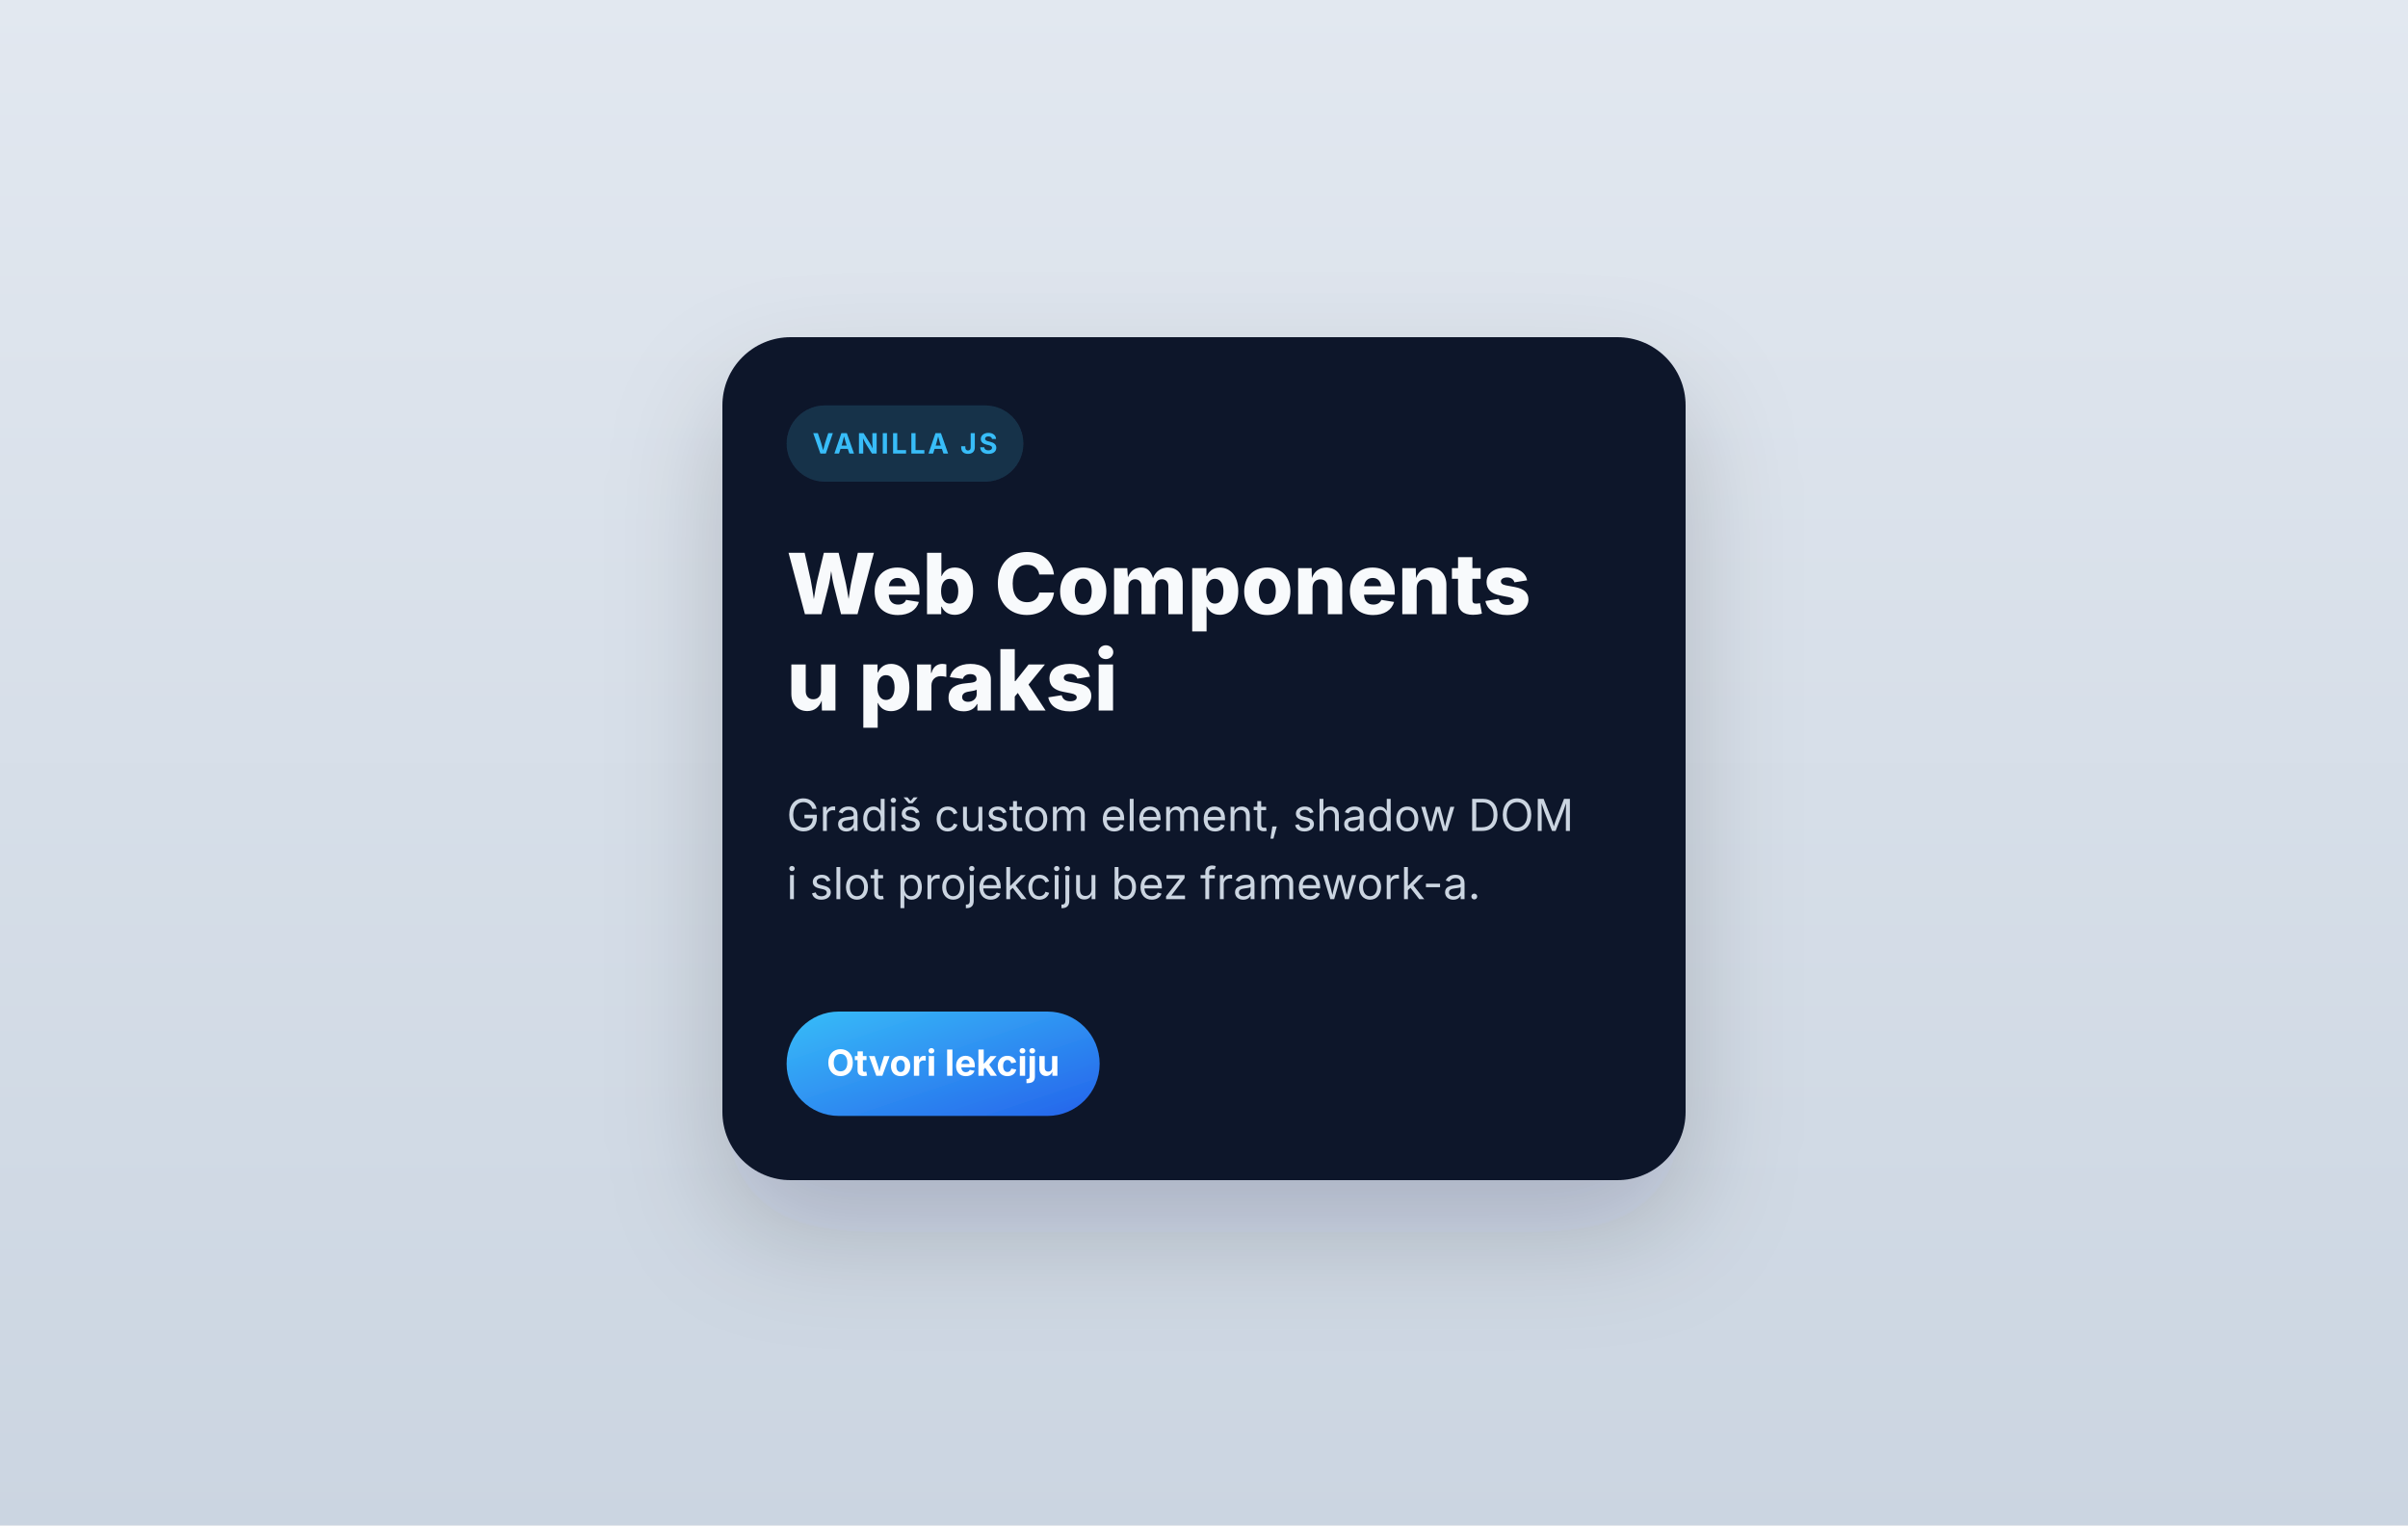
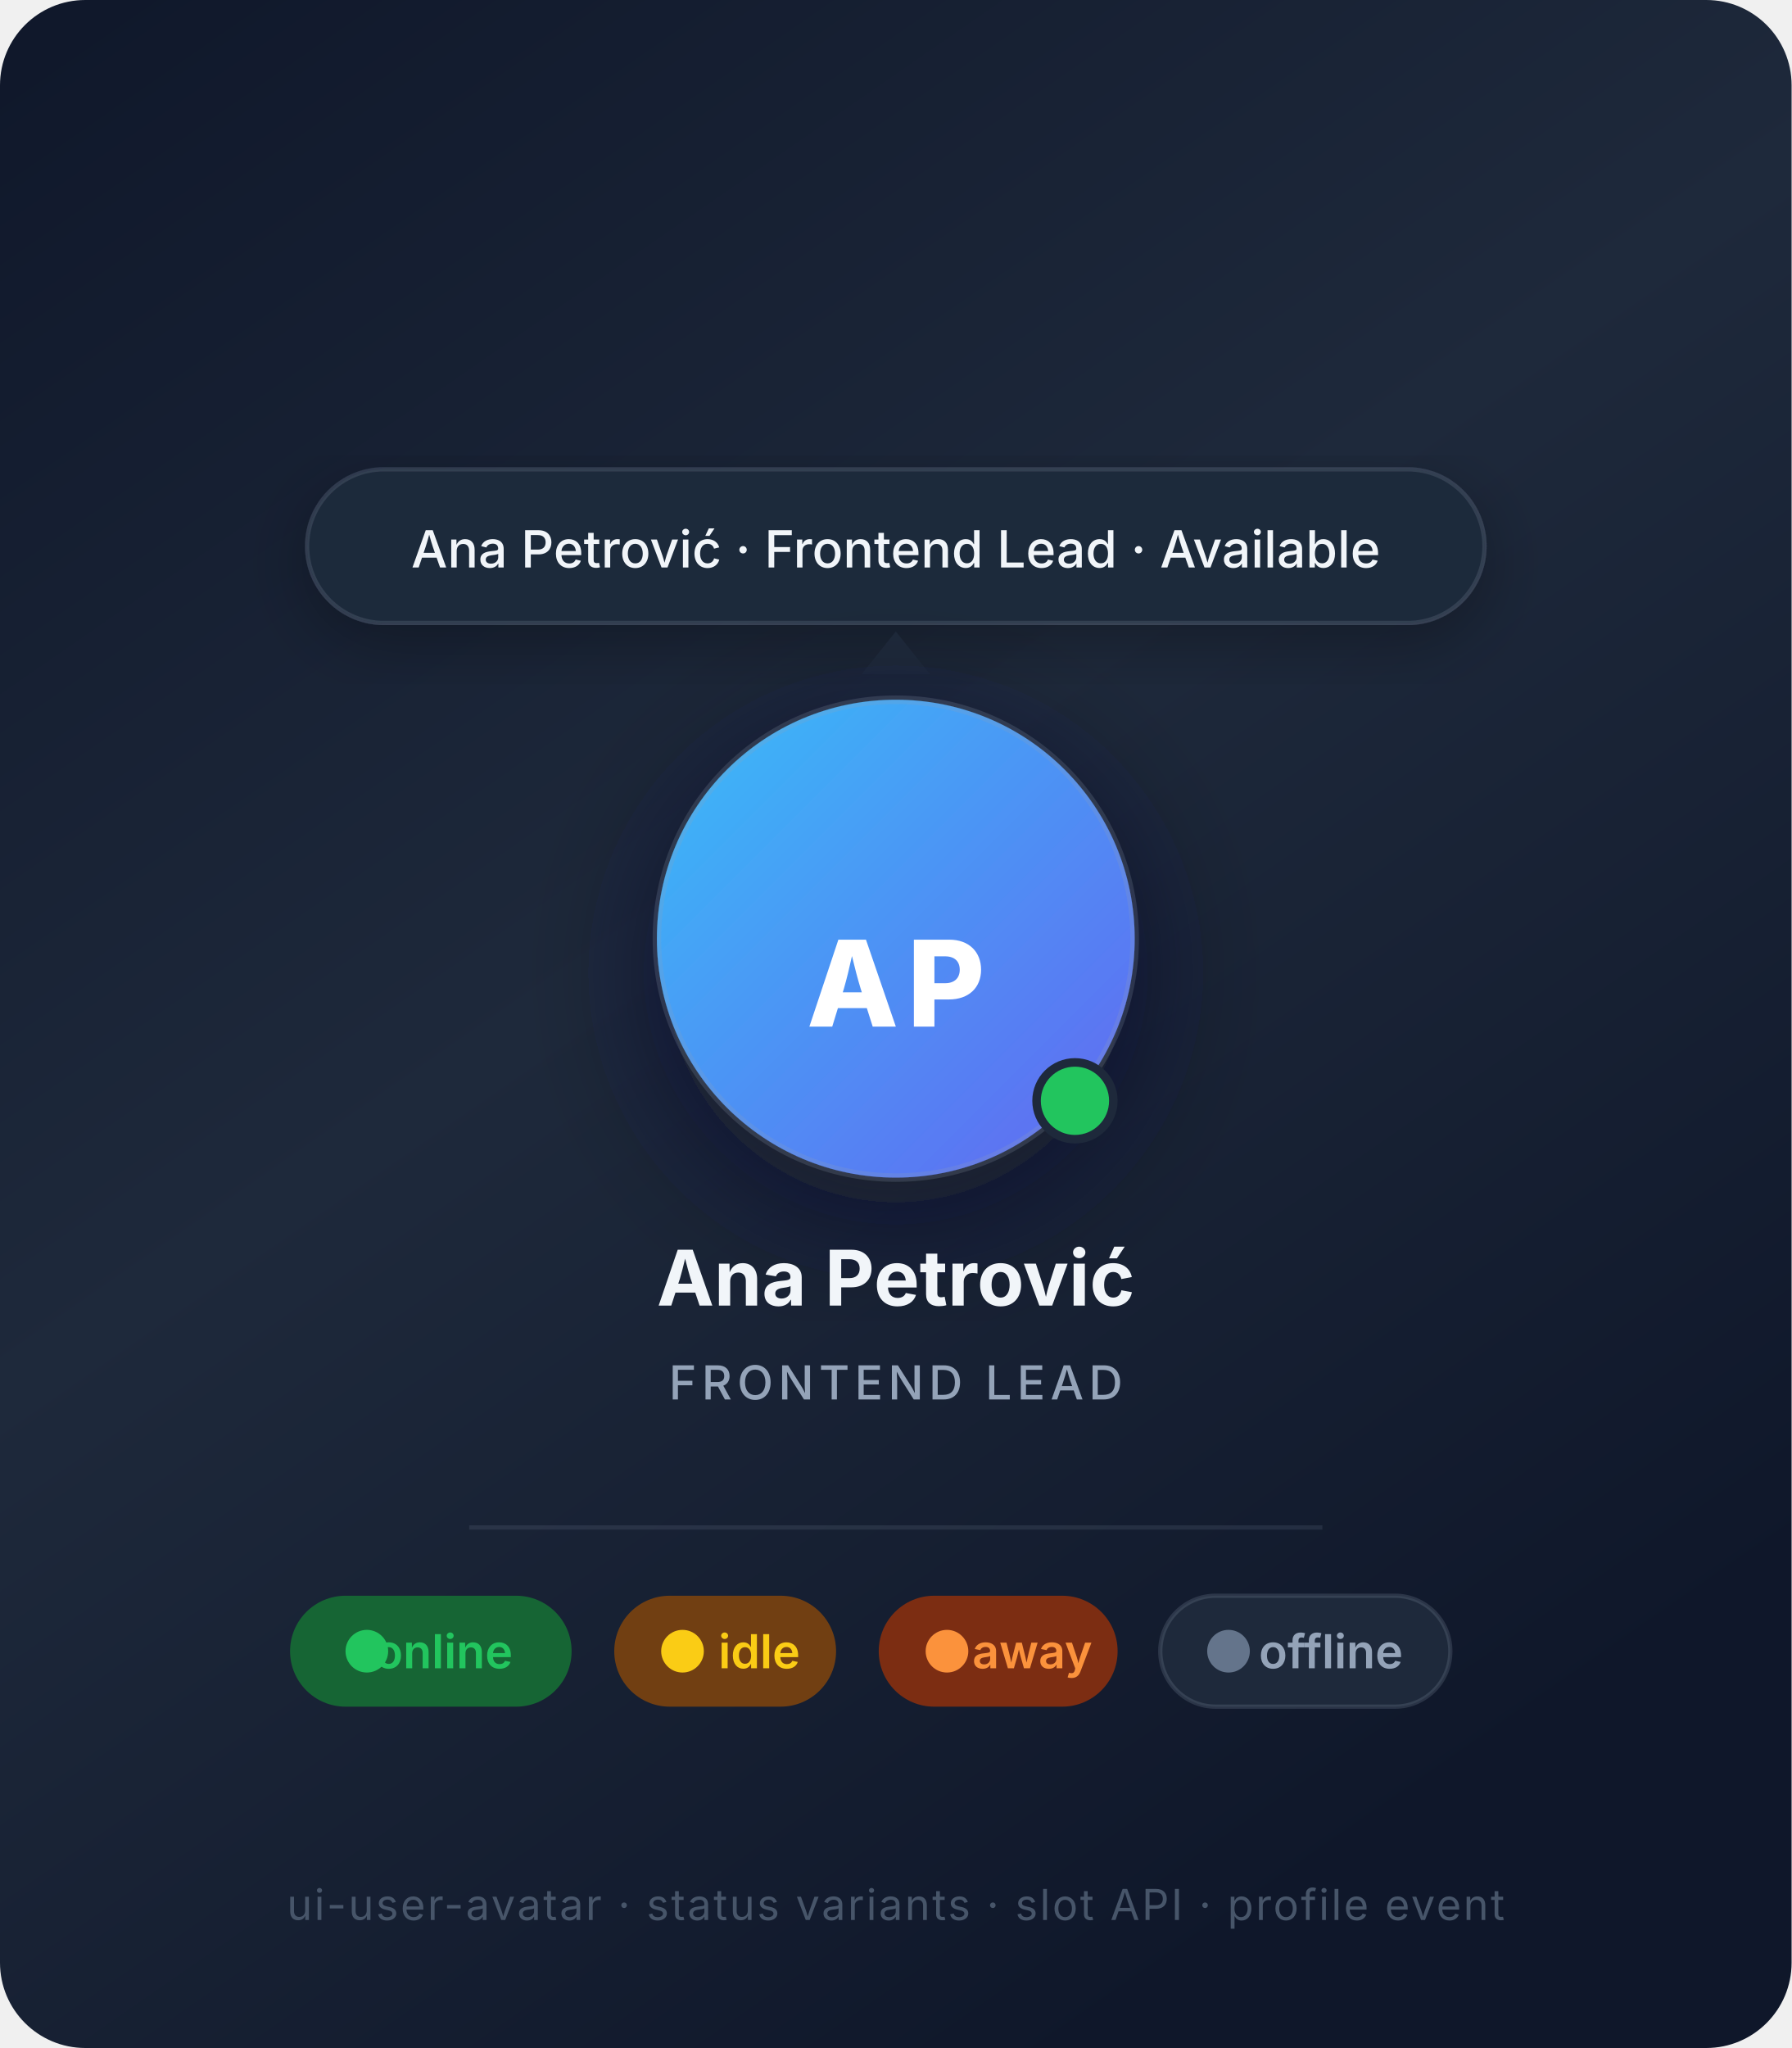
- <svg xmlns="http://www.w3.org/2000/svg" viewBox="0 0 1200 760" role="img" aria-labelledby="title desc">
+ <svg xmlns="http://www.w3.org/2000/svg" viewBox="0 0 420 480" width="420" height="480">
  <defs>
-     <linearGradient id="bg" x1="0" x2="0" y1="0" y2="1">
-       <stop offset="0%" stop-color="#e2e8f0" />
-       <stop offset="100%" stop-color="#cbd5e1" />
+     <linearGradient id="avatar-grad" x1="0%" y1="0%" x2="100%" y2="100%">
+       <stop offset="0%" stop-color="#38bdf8" />
+       <stop offset="100%" stop-color="#6366f1" />
    </linearGradient>
-     <linearGradient id="cta" x1="0" x2="1" y1="0" y2="1">
-       <stop offset="0%" stop-color="#38bdf8" />
-       <stop offset="100%" stop-color="#2563eb" />
+     <linearGradient id="bg-grad" x1="0%" y1="0%" x2="60%" y2="100%">
+       <stop offset="0%" stop-color="#0f172a" />
+       <stop offset="50%" stop-color="#1e293b" />
+       <stop offset="100%" stop-color="#0f172a" />
    </linearGradient>
-     <filter id="shadow" x="-20%" y="-20%" width="140%" height="160%">
-       <feDropShadow dx="0" dy="26" stdDeviation="28" flood-color="#0f172a" flood-opacity="0.18" />
+     <filter id="avatar-shadow" x="-30%" y="-30%" width="160%" height="160%">
+       <feDropShadow dx="0" dy="8" stdDeviation="16" flood-color="#0f172a" flood-opacity="0.6" />
    </filter>
+     <filter id="tooltip-shadow" x="-10%" y="-20%" width="120%" height="160%">
+       <feDropShadow dx="0" dy="4" stdDeviation="8" flood-color="#000" flood-opacity="0.3" />
+     </filter>
+     <clipPath id="avatar-clip">
+       <circle cx="210" cy="220" r="56" />
+     </clipPath>
  </defs>
-   <rect width="1200" height="760" fill="url(#bg)" />
-   <g transform="translate(360 168)" filter="url(#shadow)">
-     <rect width="480" height="420" rx="34" fill="#0f172a" />
-     <rect x="32" y="34" width="118" height="38" rx="19" fill="rgba(56,189,248,0.16)" />
-     <text x="91" y="58" fill="#38bdf8" font-family="Inter, Arial, sans-serif" font-size="14" font-weight="700" text-anchor="middle" letter-spacing="1.2">VANILLA JS</text>
-     <text x="32" y="138" fill="#f8fafc" font-family="Inter, Arial, sans-serif" font-size="42" font-weight="800">Web Components</text>
-     <text x="32" y="186" fill="#f8fafc" font-family="Inter, Arial, sans-serif" font-size="42" font-weight="800">u praksi</text>
-     <text x="32" y="246" fill="#cbd5e1" font-family="Inter, Arial, sans-serif" font-size="22">Gradiš custom element, shadow DOM</text>
-     <text x="32" y="280" fill="#cbd5e1" font-family="Inter, Arial, sans-serif" font-size="22">i slot projekciju bez framework-a.</text>
-     <rect x="32" y="336" width="156" height="52" rx="26" fill="url(#cta)" />
-     <text x="110" y="368" fill="#ffffff" font-family="Inter, Arial, sans-serif" font-size="18" font-weight="700" text-anchor="middle">Otvori lekciju</text>
+   <rect width="420" height="480" rx="20" fill="url(#bg-grad)" />
+   <g filter="url(#tooltip-shadow)">
+     <rect x="72" y="110" width="276" height="36" rx="18" fill="#1e293b" stroke="rgba(148,163,184,0.18)" stroke-width="1" />
  </g>
+   <text x="210" y="133" font-family="Inter, ui-sans-serif, system-ui, sans-serif" font-size="12" fill="#f1f5f9" text-anchor="middle" font-weight="500">Ana Petrović · Frontend Lead · Available</text>
+   <polygon points="210,148 202,158 218,158" fill="#1e293b" />
+   <circle cx="210" cy="220" r="56" fill="url(#avatar-grad)" filter="url(#avatar-shadow)" />
+   <circle cx="210" cy="220" r="56" fill="none" stroke="rgba(148,163,184,0.2)" stroke-width="2" />
+   <text x="210" y="230" font-family="Inter, ui-sans-serif, system-ui, sans-serif" font-size="28" font-weight="800" fill="#ffffff" text-anchor="middle" dominant-baseline="middle" letter-spacing="2">AP</text>
+   <circle cx="252" cy="258" r="10" fill="#1e293b" />
+   <circle cx="252" cy="258" r="8" fill="#22c55e" />
+   <text x="210" y="306" font-family="Inter, ui-sans-serif, system-ui, sans-serif" font-size="18" font-weight="700" fill="#f1f5f9" text-anchor="middle">Ana Petrović</text>
+   <text x="210" y="328" font-family="Inter, ui-sans-serif, system-ui, sans-serif" font-size="11" font-weight="500" fill="#94a3b8" text-anchor="middle" letter-spacing="1.2">FRONTEND LEAD</text>
+   <line x1="110" y1="358" x2="310" y2="358" stroke="rgba(148,163,184,0.14)" stroke-width="1" />
+   <rect x="68" y="374" width="66" height="26" rx="13" fill="#166534" />
+   <circle cx="86" cy="387" r="5" fill="#22c55e" />
+   <text x="104" y="391" font-family="Inter, ui-sans-serif, system-ui, sans-serif" font-size="11" font-weight="600" fill="#22c55e" text-anchor="middle">online</text>
+   <rect x="144" y="374" width="52" height="26" rx="13" fill="#713f12" />
+   <circle cx="160" cy="387" r="5" fill="#facc15" />
+   <text x="178" y="391" font-family="Inter, ui-sans-serif, system-ui, sans-serif" font-size="11" font-weight="600" fill="#facc15" text-anchor="middle">idle</text>
+   <rect x="206" y="374" width="56" height="26" rx="13" fill="#7c2d12" />
+   <circle cx="222" cy="387" r="5" fill="#fb923c" />
+   <text x="242" y="391" font-family="Inter, ui-sans-serif, system-ui, sans-serif" font-size="11" font-weight="600" fill="#fb923c" text-anchor="middle">away</text>
+   <rect x="272" y="374" width="68" height="26" rx="13" fill="#1e293b" stroke="rgba(148,163,184,0.2)" stroke-width="1" />
+   <circle cx="288" cy="387" r="5" fill="#64748b" />
+   <text x="312" y="391" font-family="Inter, ui-sans-serif, system-ui, sans-serif" font-size="11" font-weight="600" fill="#94a3b8" text-anchor="middle">offline</text>
+   <text x="210" y="450" font-family="Inter, ui-sans-serif, system-ui, sans-serif" font-size="10" fill="#475569" text-anchor="middle" letter-spacing="0.5">ui-user-avatar · status variants · slot API · profile event</text>
</svg>
